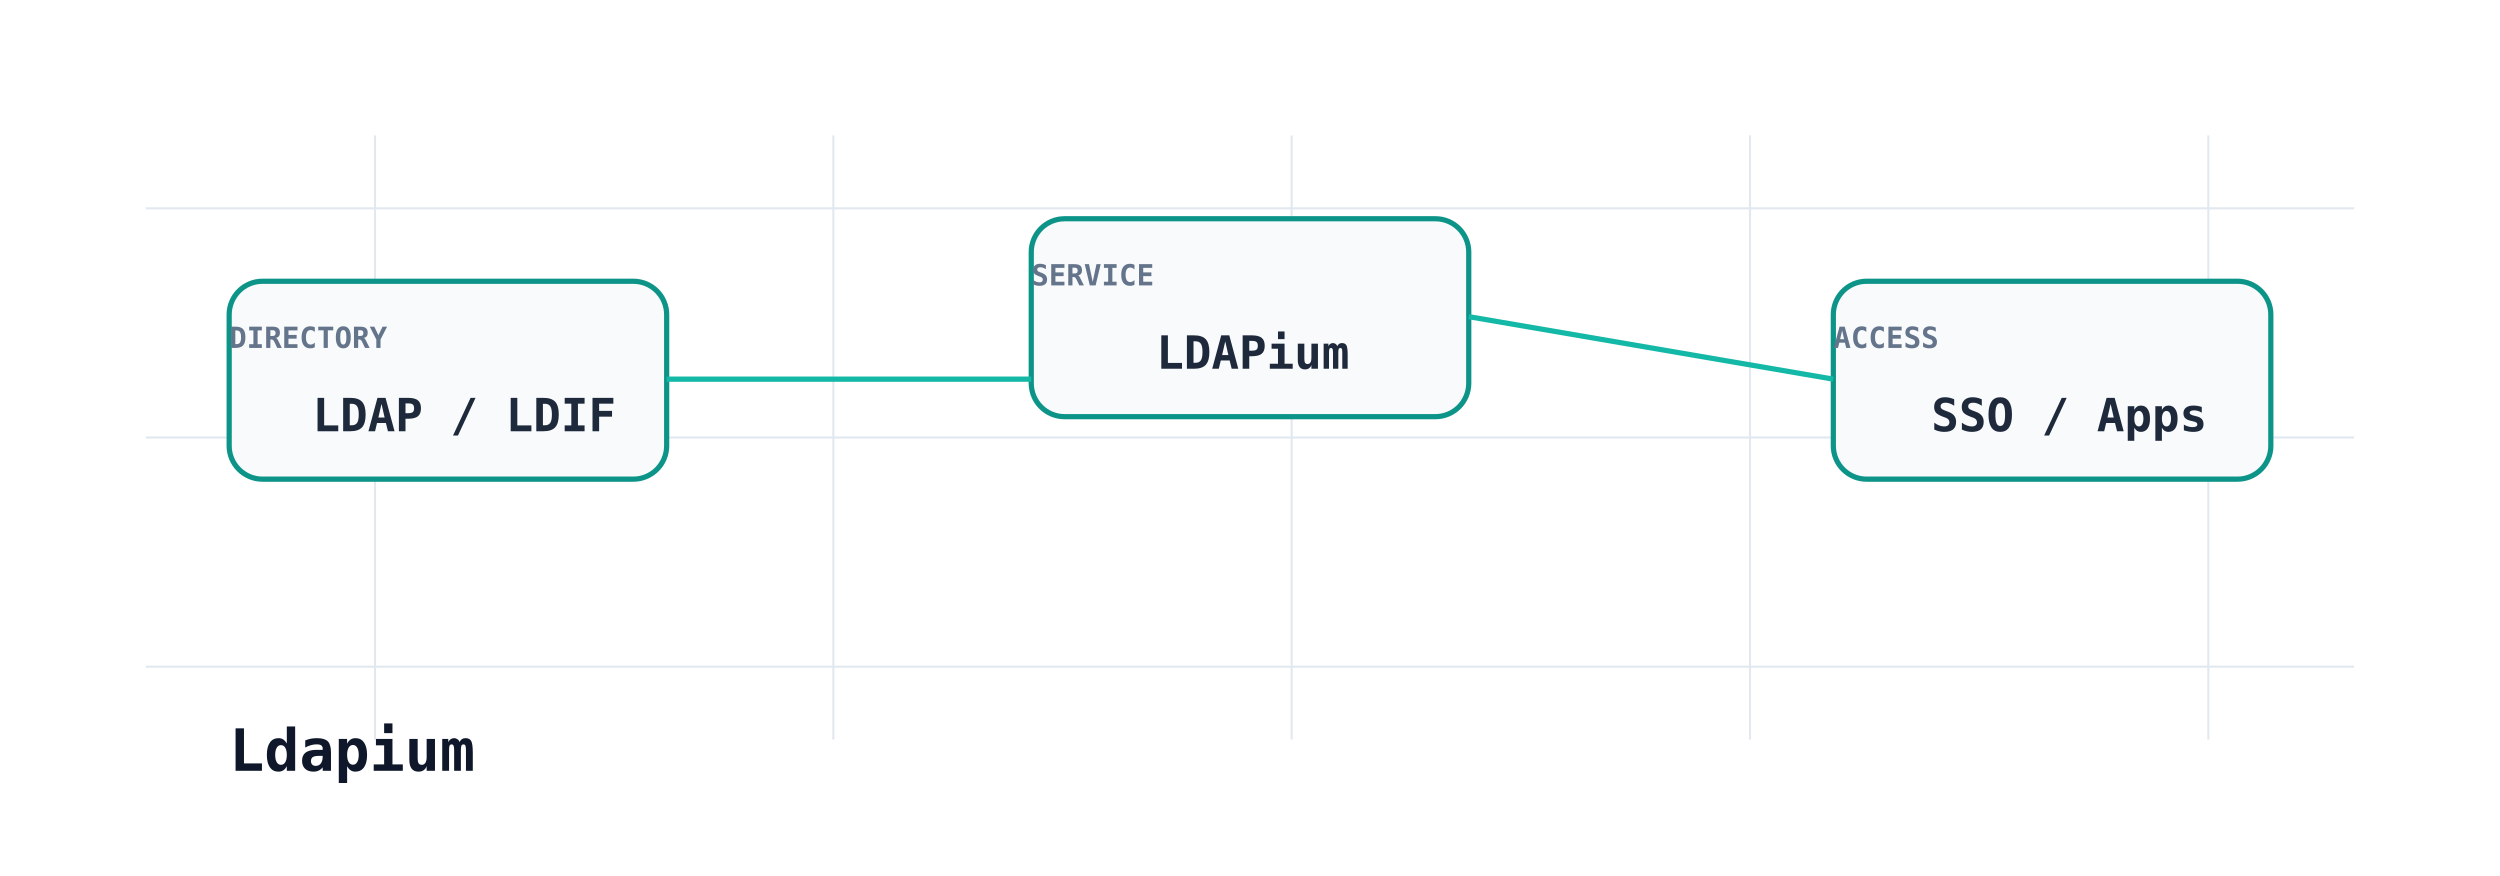
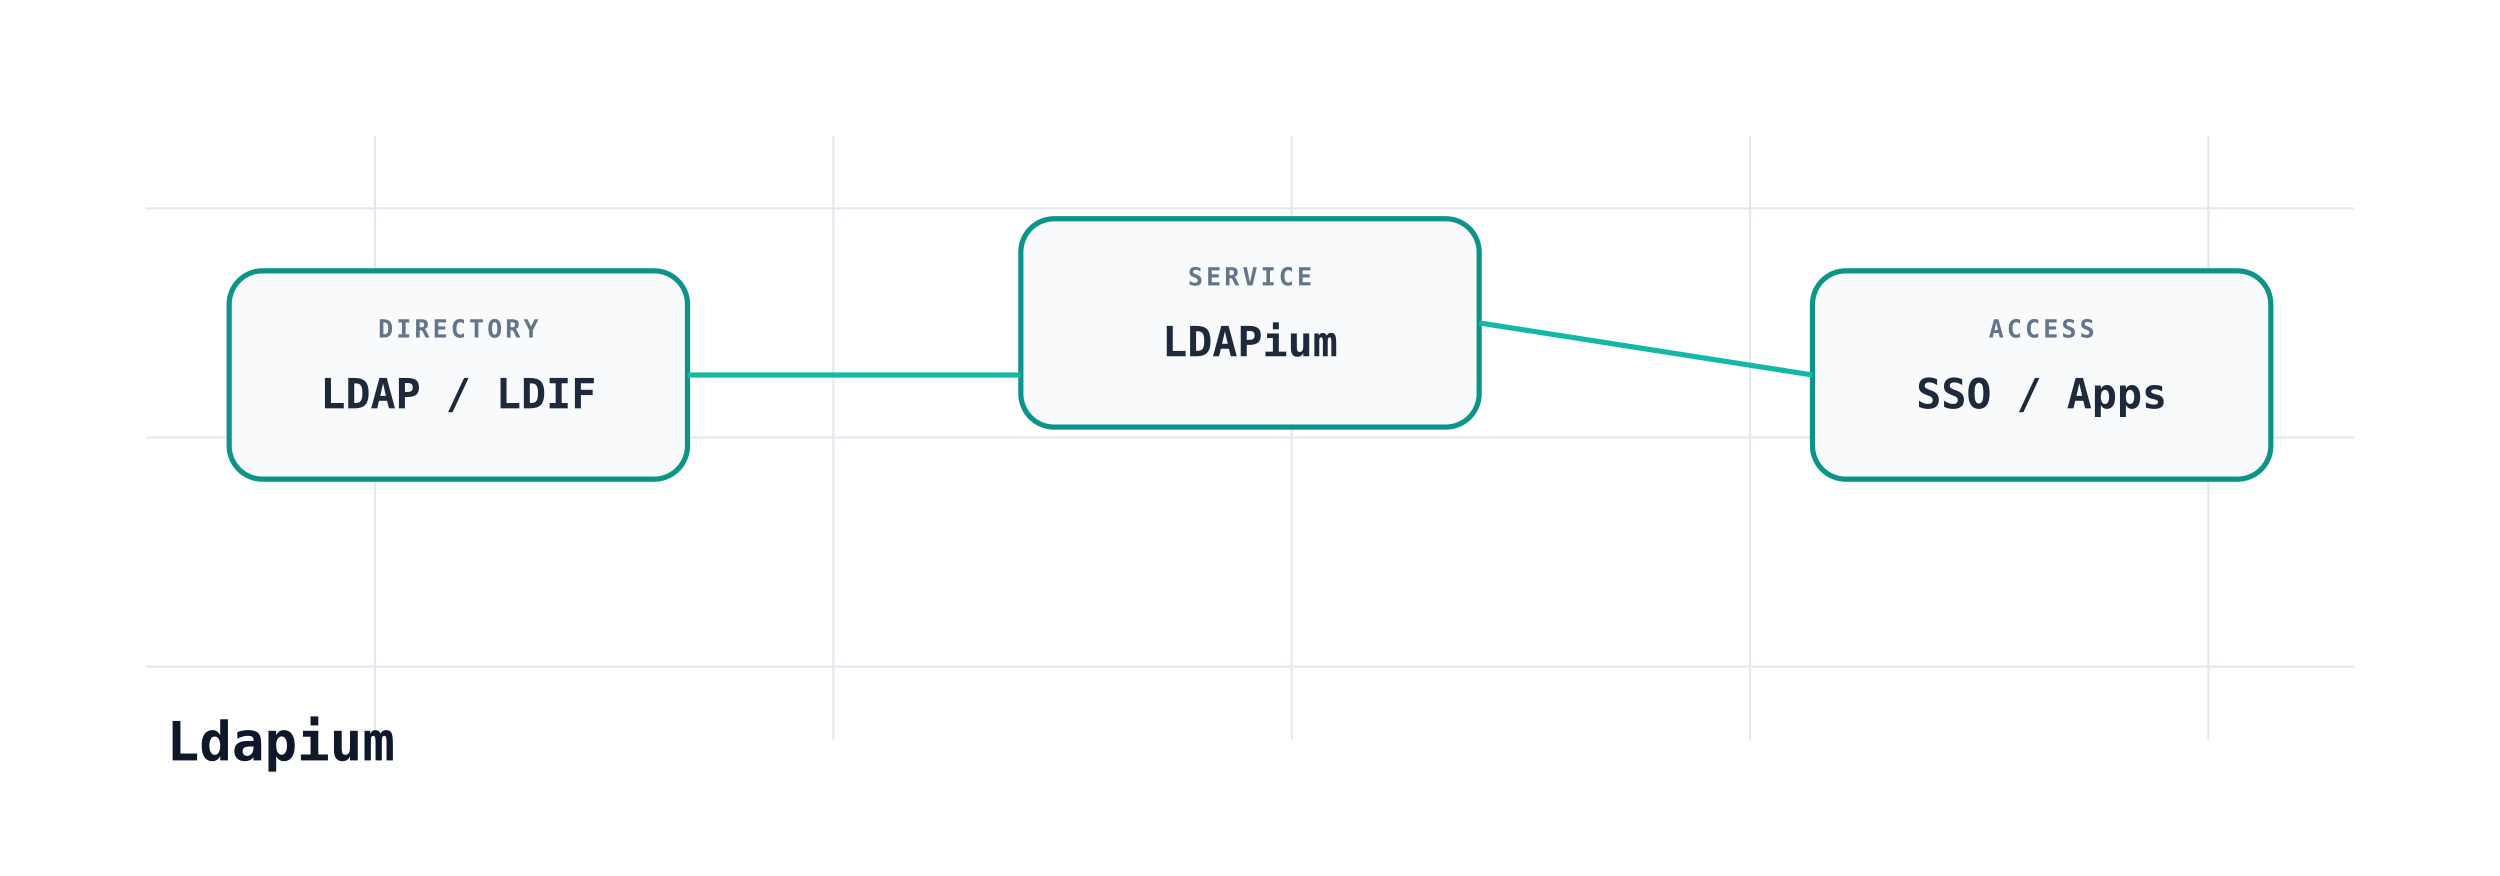
<svg xmlns="http://www.w3.org/2000/svg" viewBox="0 0 1200 420" role="img" aria-labelledby="t d">
  <style>
    .svg-bg { fill: var(--surface, #ffffff); }
    .svg-grid { stroke: var(--border-soft, #e2e8f0); }
    .svg-card { fill: var(--surface-hi, #f8fafc); stroke: var(--accent, #0d9488); }
    .svg-link { stroke: var(--accent, #14b8a6); }
    .svg-text-title { fill: var(--text, #1e293b); }
    .svg-text-sub { fill: var(--text-faint, #64748b); }
    .svg-brand { fill: var(--text, #0f172a); }
    @media (prefers-color-scheme: dark) {
      .svg-bg { fill: var(--surface, #212a36); }
      .svg-grid { stroke: var(--border-soft, #253242); }
      .svg-card { fill: var(--surface-hi, #1a222c); stroke: var(--accent, #2dd4bf); }
      .svg-link { stroke: var(--accent, #5eead4); }
      .svg-text-title { fill: var(--text, #f0f6fc); }
      .svg-text-sub { fill: var(--text-faint, #94a3b8); }
      .svg-brand { fill: var(--text, #f0f6fc); }
    }
  </style>
  <rect width="1200" height="420" rx="24" class="svg-bg" />
  <g class="svg-grid" stroke-width="1">
    <path d="M70 100h1060M70 210h1060M70 320h1060" />
    <path d="M180 65v290M400 65v290M620 65v290M840 65v290M1060 65v290" />
  </g>
  <g class="svg-card" stroke-width="2.5">
-     <rect x="110" y="135" width="210" height="95" rx="16" />
-     <rect x="495" y="105" width="210" height="95" rx="16" />
-     <rect x="880" y="135" width="210" height="95" rx="16" />
+     <rect x="110" y="130" width="220" height="100" rx="16" />
+     <rect x="490" y="105" width="220" height="100" rx="16" />
+     <rect x="870" y="130" width="220" height="100" rx="16" />
  </g>
  <g class="svg-link" fill="none" stroke-width="2.5">
-     <path d="M320 182h175M705 152l175 30" />
+     <path d="M330 180h160M710 155l160 25" />
  </g>
  <g font-family="ui-monospace,SFMono-Regular,Menlo,monospace">
-     <text x="110" y="167" font-size="14" font-weight="600" class="svg-text-sub">DIRECTORY</text>
-     <text x="150" y="207" font-size="22" font-weight="700" class="svg-text-title">LDAP / LDIF</text>
-     <text x="495" y="137" font-size="14" font-weight="600" class="svg-text-sub">SERVICE</text>
-     <text x="555" y="177" font-size="22" font-weight="700" class="svg-text-title">LDAPium</text>
-     <text x="880" y="167" font-size="14" font-weight="600" class="svg-text-sub">ACCESS</text>
-     <text x="927" y="207" font-size="22" font-weight="700" class="svg-text-title">SSO / Apps</text>
-     <text x="110" y="370" font-size="28" font-weight="700" class="svg-brand">Ldapium</text>
+     <text x="220" y="162" text-anchor="middle" font-size="12" font-weight="600" letter-spacing="1.5" class="svg-text-sub">DIRECTORY</text>
+     <text x="220" y="196" text-anchor="middle" font-size="20" font-weight="700" class="svg-text-title">LDAP / LDIF</text>
+     <text x="600" y="137" text-anchor="middle" font-size="12" font-weight="600" letter-spacing="1.5" class="svg-text-sub">SERVICE</text>
+     <text x="600" y="171" text-anchor="middle" font-size="20" font-weight="700" class="svg-text-title">LDAPium</text>
+     <text x="980" y="162" text-anchor="middle" font-size="12" font-weight="600" letter-spacing="1.5" class="svg-text-sub">ACCESS</text>
+     <text x="980" y="196" text-anchor="middle" font-size="20" font-weight="700" class="svg-text-title">SSO / Apps</text>
+     <text x="80" y="365" font-size="26" font-weight="700" class="svg-brand">Ldapium</text>
  </g>
</svg>
